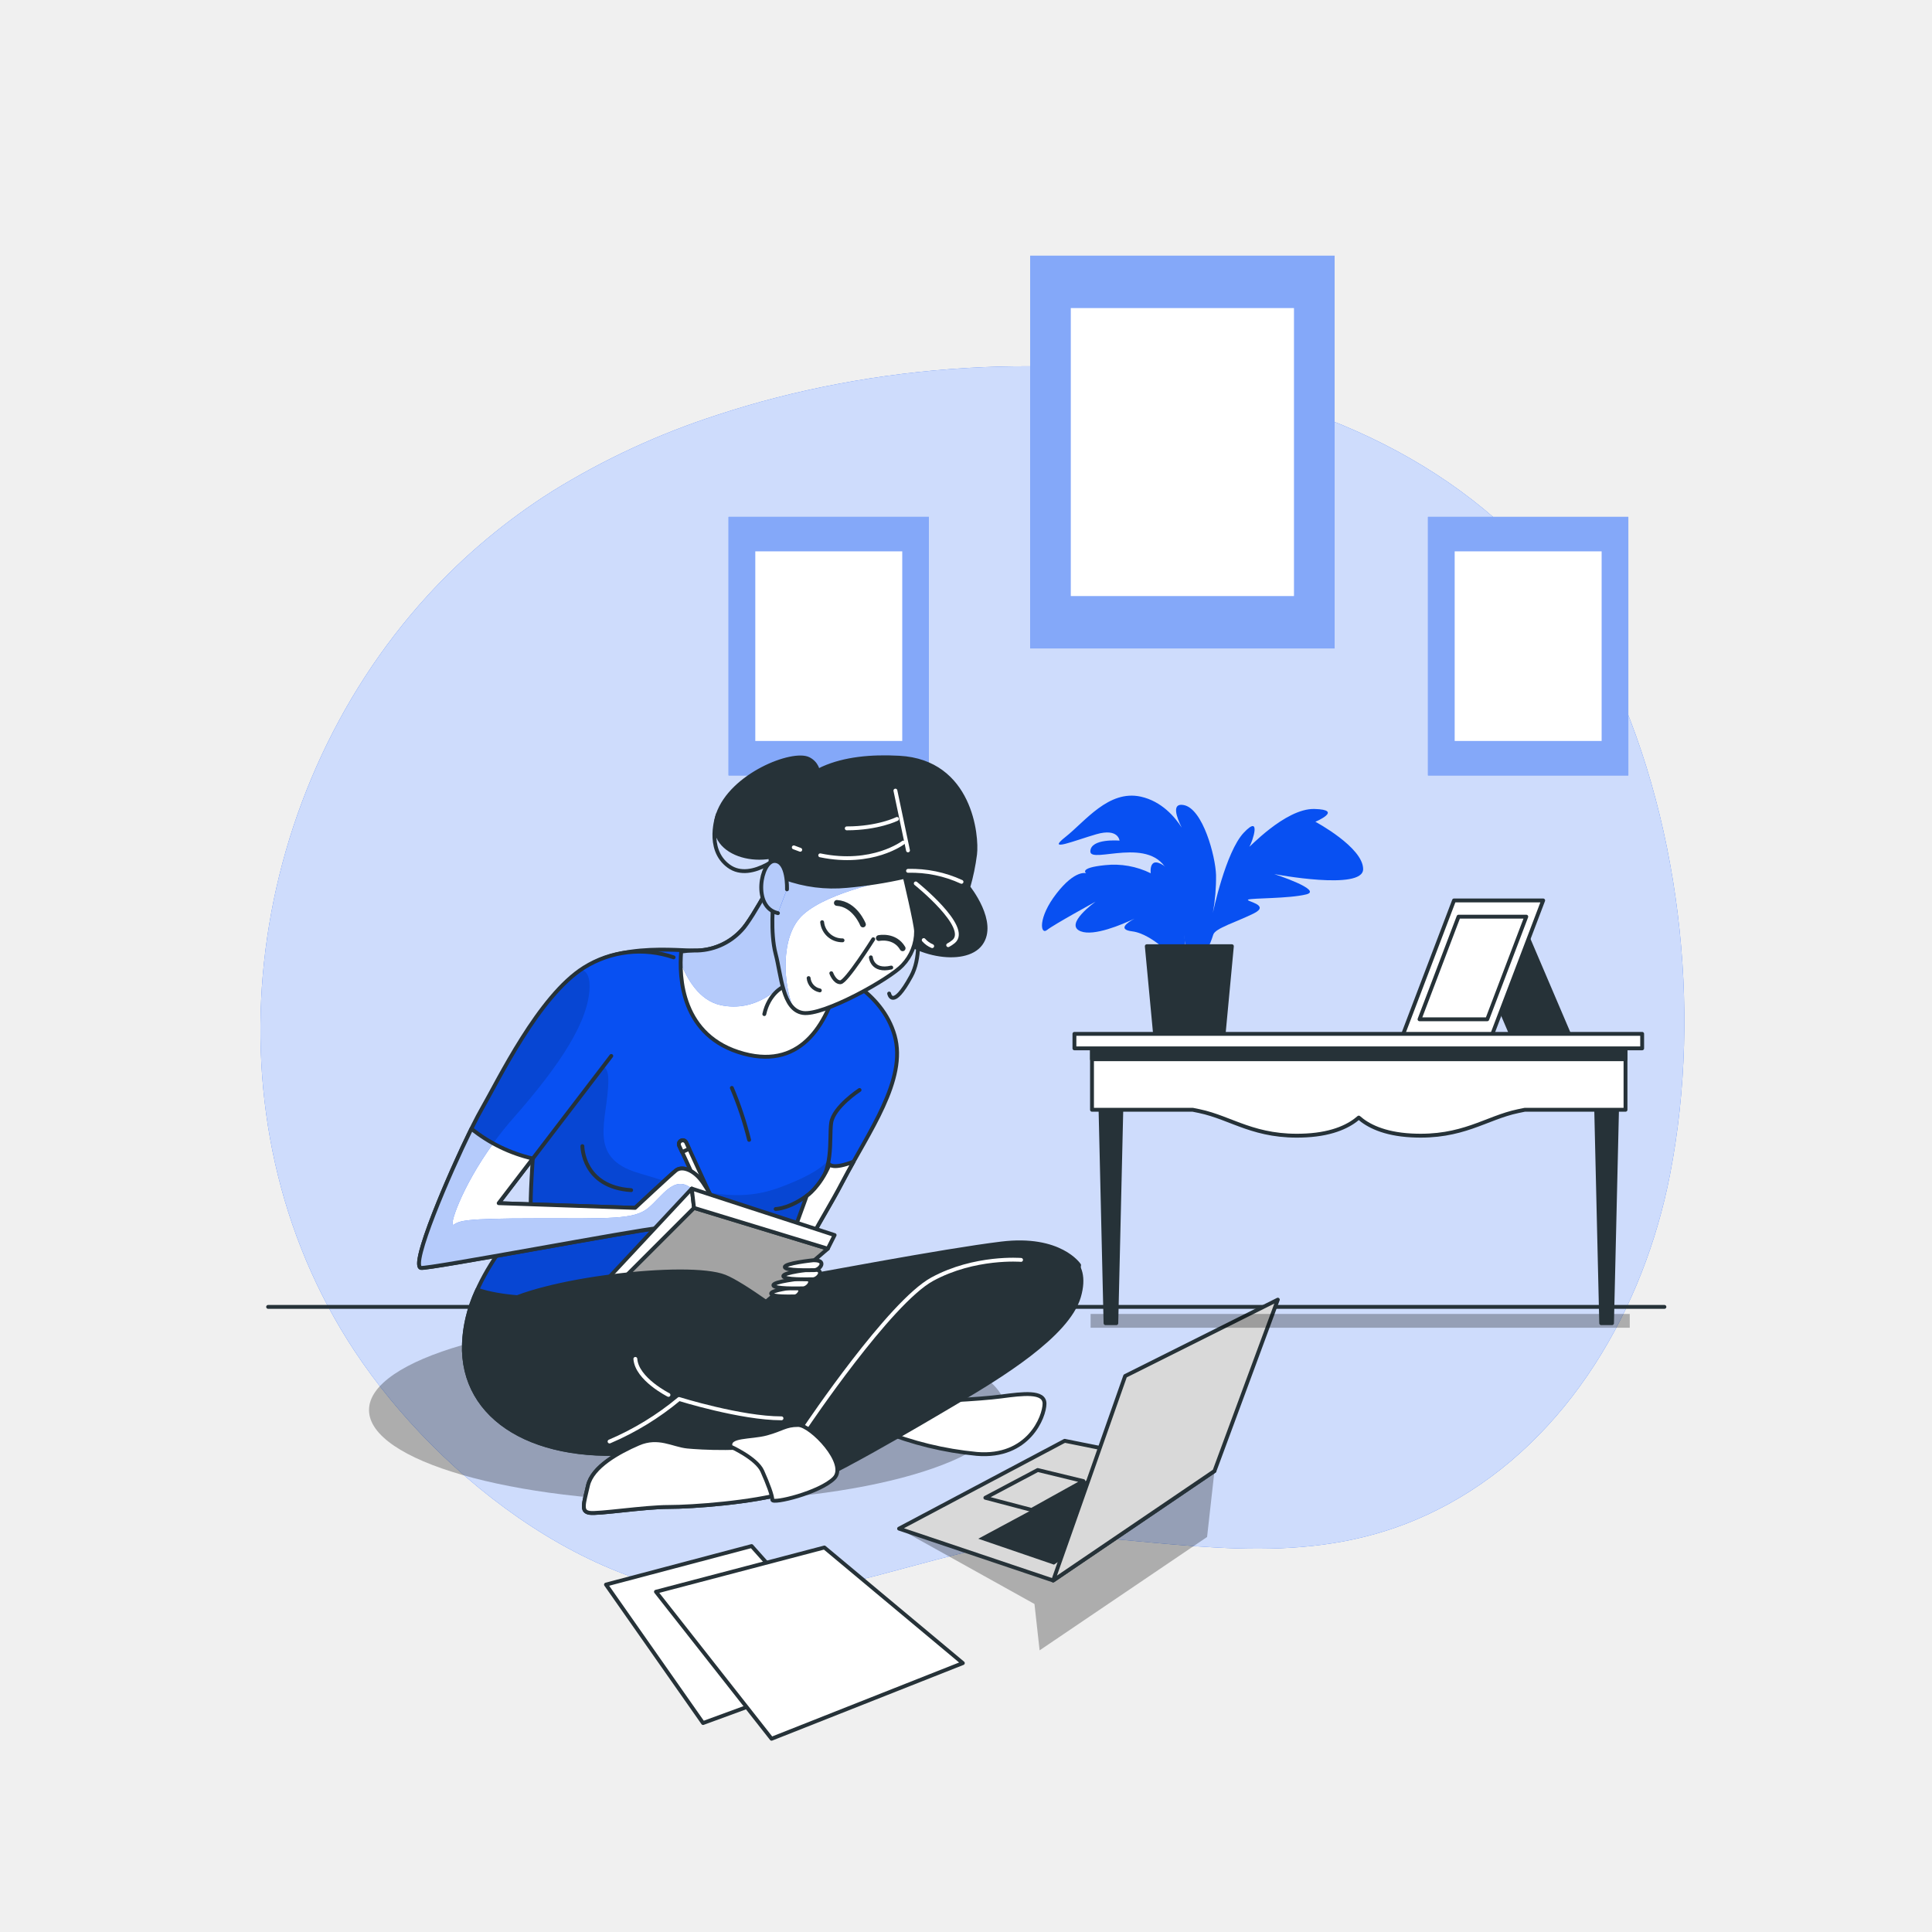
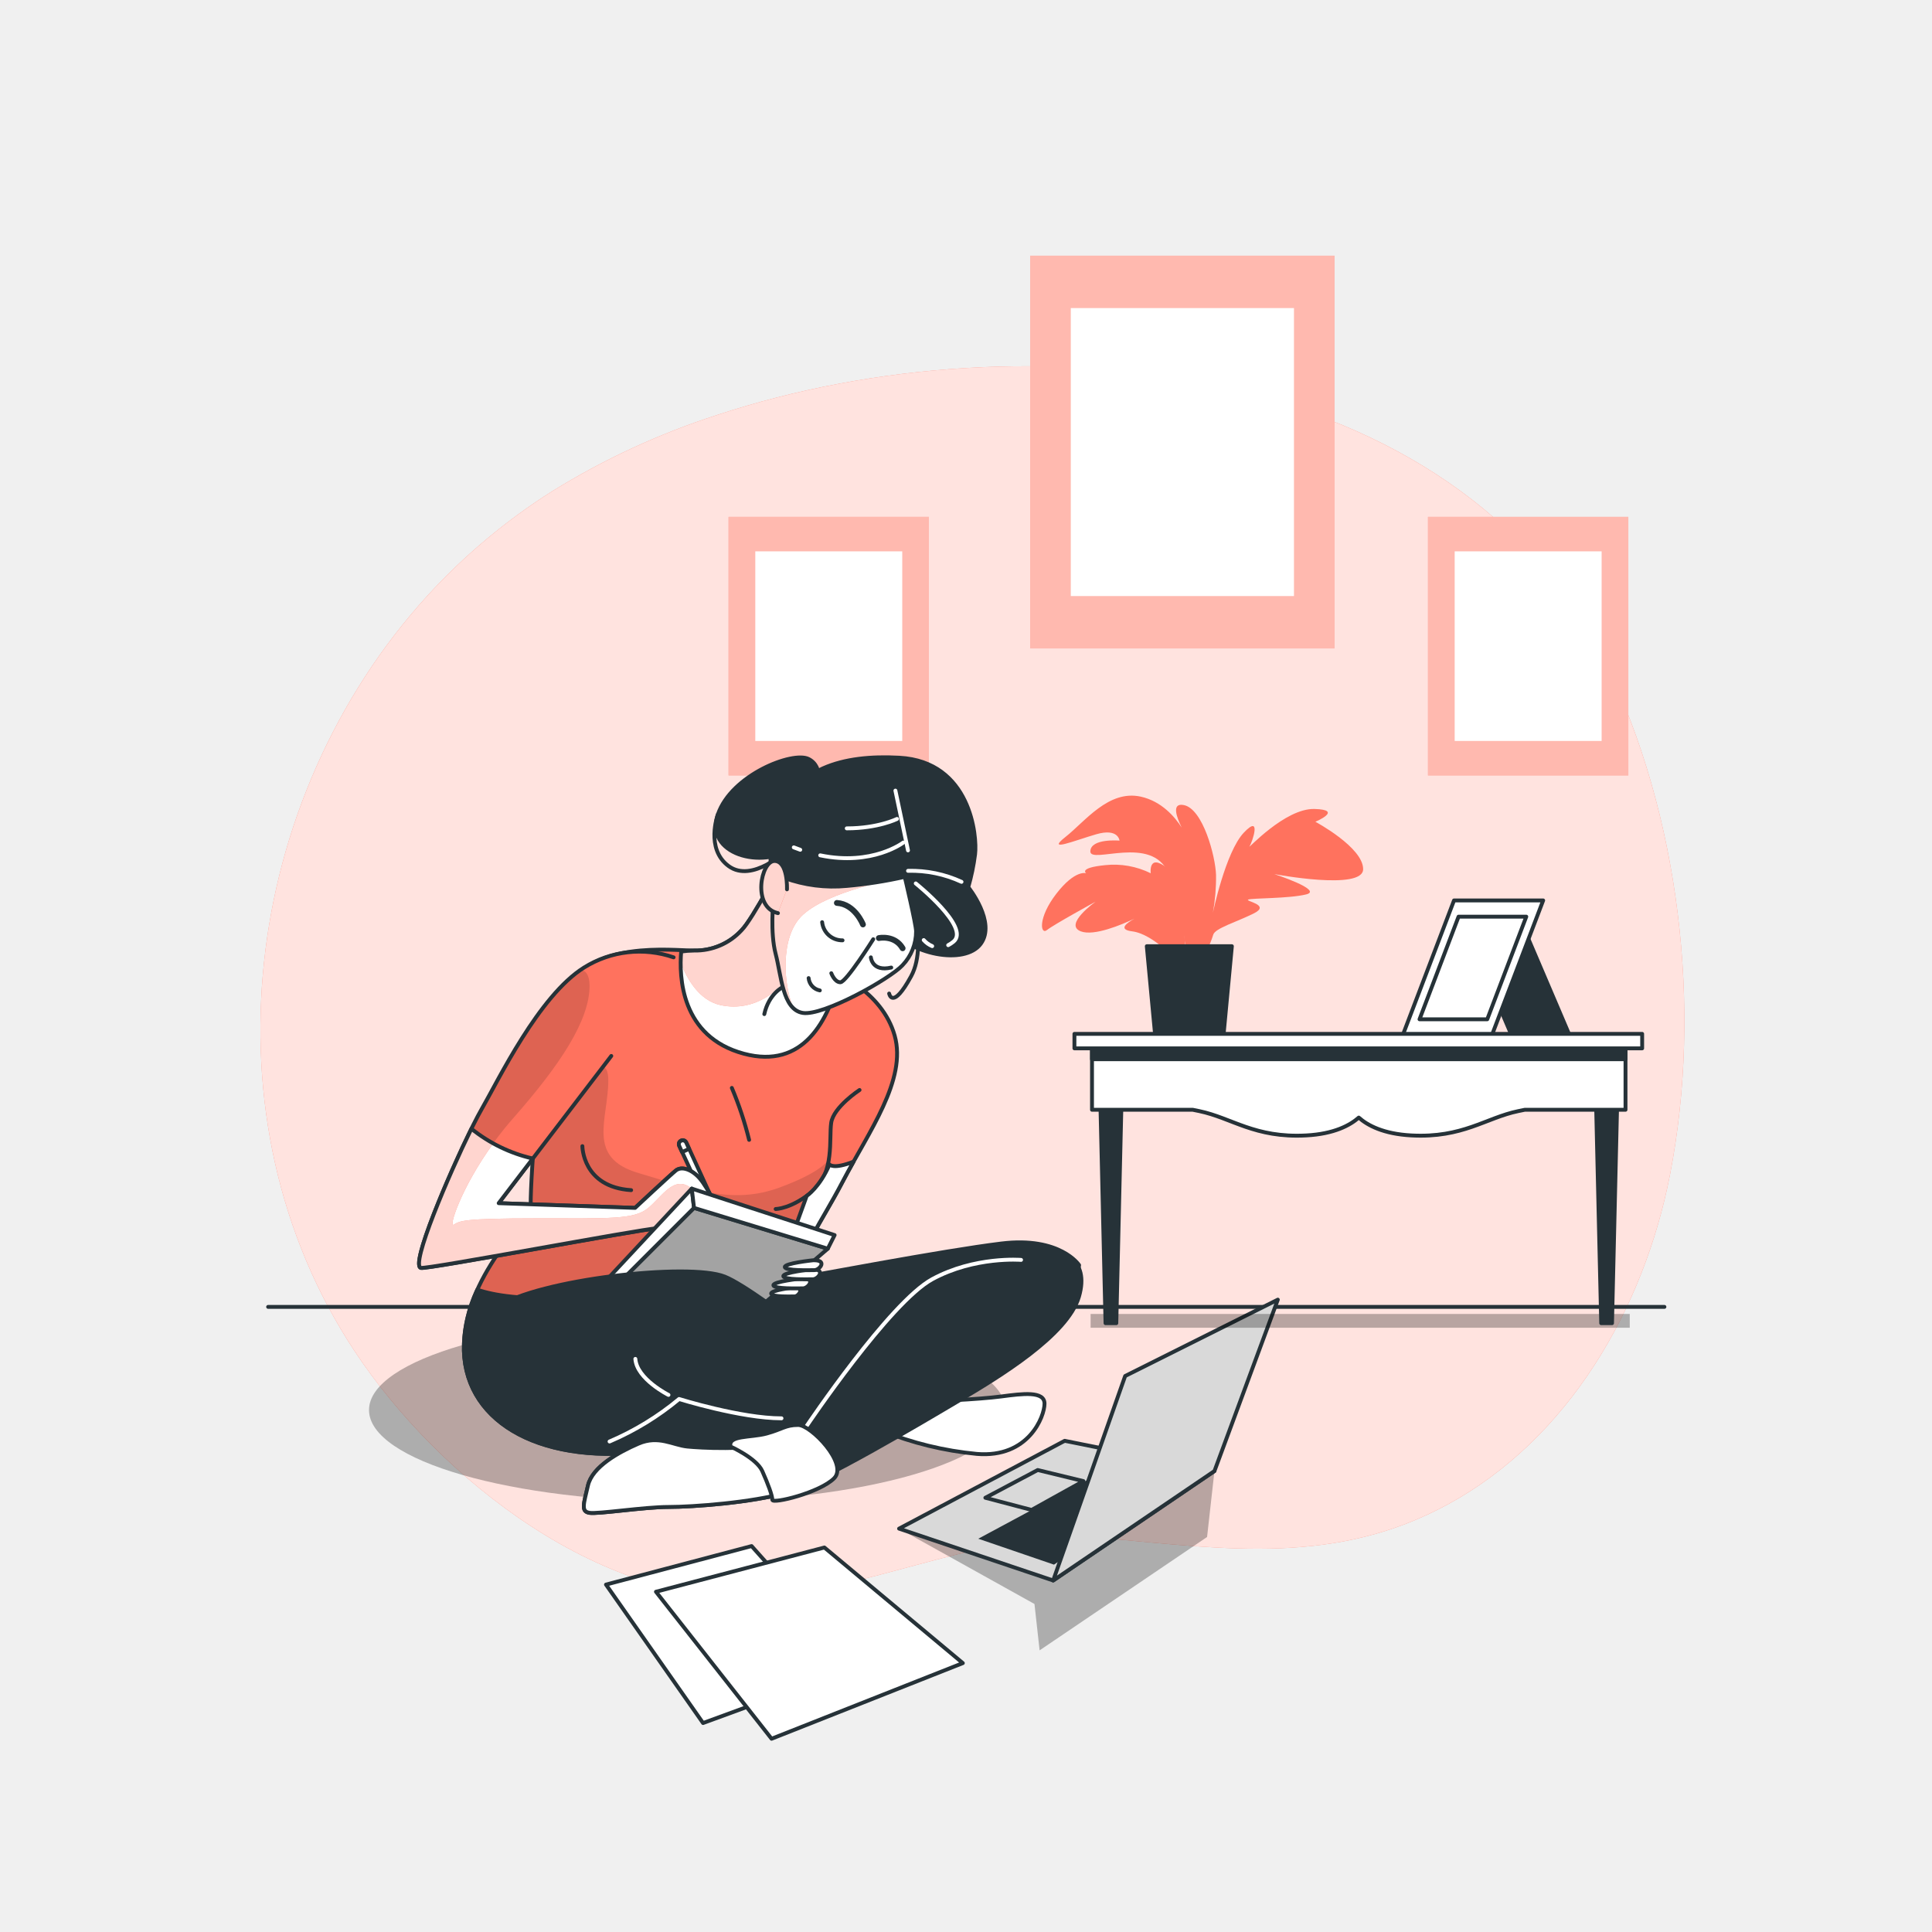
<svg xmlns="http://www.w3.org/2000/svg" viewBox="0 0 500 500">
  <defs>
-     <clipPath id="freepik--clip-path--inject-80">
+     <clipPath id="freepik--clip-path--inject-33">
      <polygon points="272.56 409.03 232.68 395.61 275.54 372.88 314.3 380.7 272.56 409.03" style="fill:#fff;stroke:#263238;stroke-linecap:round;stroke-linejoin:round" />
    </clipPath>
-     <clipPath id="freepik--clip-path-2--inject-80">
+     <clipPath id="freepik--clip-path-2--inject-33">
      <polygon points="291.19 356.11 272.56 409.03 314.3 380.7 330.7 336.35 291.19 356.11" style="fill:#fff;stroke:#263238;stroke-linecap:round;stroke-linejoin:round" />
    </clipPath>
-     <clipPath id="freepik--clip-path-3--inject-80">
-       <path d="M202.79,222.53s-7.92,15.25-10.85,18.19A16.21,16.21,0,0,1,179.61,246c-5.86,0-26.73-2.78-33.77,10.72s-8.77,53.53-8.47,55.88-17.9,17.9-17.31,37,20.83,29.92,49.29,25.82,35.79-25.24,35.79-37.56,6.16-19.07,12.91-32,16.72-26.4,13.49-37.85S216,251.28,211.89,249.81s7.63-15,4.69-21.71S207.78,218.71,202.79,222.53Z" style="fill:#0850F2;stroke:#263238;stroke-linecap:round;stroke-linejoin:round" />
+     <clipPath id="freepik--clip-path-3--inject-33">
+       <path d="M202.79,222.53s-7.92,15.25-10.85,18.19A16.21,16.21,0,0,1,179.61,246c-5.86,0-26.73-2.78-33.77,10.72s-8.77,53.53-8.47,55.88-17.9,17.9-17.31,37,20.83,29.92,49.29,25.82,35.79-25.24,35.79-37.56,6.16-19.07,12.91-32,16.72-26.4,13.49-37.85S216,251.28,211.89,249.81s7.63-15,4.69-21.71S207.78,218.71,202.79,222.53Z" style="fill:#FF725E;stroke:#263238;stroke-linecap:round;stroke-linejoin:round" />
    </clipPath>
-     <clipPath id="freepik--clip-path-4--inject-80">
-       <path d="M174.33,247.76a27.08,27.08,0,0,0-23.18,2.64c-11.73,7.33-22.16,29.12-26.56,36.75s-19,40.26-15.65,41c1.74.39,56.59-10,61.29-10.27s11.14-3.23,11.14-3.23,2.94,3.23,4.41,1.76-2.65-9.09-4.7-11.44-4.69-3.23-6.16-2.05-10.56,9.68-10.56,9.68l-35.3-1.22,29.14-38.1" style="fill:#0850F2;stroke:#263238;stroke-linecap:round;stroke-linejoin:round" />
+     <clipPath id="freepik--clip-path-4--inject-33">
+       <path d="M174.33,247.76a27.08,27.08,0,0,0-23.18,2.64c-11.73,7.33-22.16,29.12-26.56,36.75s-19,40.26-15.65,41c1.74.39,56.59-10,61.29-10.27s11.14-3.23,11.14-3.23,2.94,3.23,4.41,1.76-2.65-9.09-4.7-11.44-4.69-3.23-6.16-2.05-10.56,9.68-10.56,9.68l-35.3-1.22,29.14-38.1" style="fill:#FF725E;stroke:#263238;stroke-linecap:round;stroke-linejoin:round" />
    </clipPath>
-     <clipPath id="freepik--clip-path-5--inject-80">
+     <clipPath id="freepik--clip-path-5--inject-33">
      <path d="M181.37,314.65s2.94,3.23,4.41,1.76-2.65-9.09-4.7-11.44-4.69-3.23-6.16-2.05-10.56,9.68-10.56,9.68l-35.3-1.22,8.83-11.55A39.36,39.36,0,0,1,122,292.12c-5.81,11.78-15.91,35.4-13.06,36,1.74.39,56.59-10,61.29-10.27S181.37,314.65,181.37,314.65Z" style="fill:#fff;stroke:#263238;stroke-linecap:round;stroke-linejoin:round" />
    </clipPath>
-     <clipPath id="freepik--clip-path-6--inject-80">
+     <clipPath id="freepik--clip-path-6--inject-33">
      <polygon points="179.61 312.6 155.85 336.36 193.4 341.06 214.23 323.16 179.61 312.6" style="fill:#fff;stroke:#263238;stroke-linecap:round;stroke-linejoin:round" />
    </clipPath>
-     <clipPath id="freepik--clip-path-7--inject-80">
+     <clipPath id="freepik--clip-path-7--inject-33">
      <path d="M217.35,252.24a43,43,0,0,0-5.46-2.43c-4.11-1.46,7.63-15,4.69-21.71s-8.8-9.39-13.79-5.57c0,0-7.92,15.25-10.85,18.19A16.21,16.21,0,0,1,179.61,246a26.42,26.42,0,0,0-3.32.25c-.56,6.5-.11,22.07,16.23,26.45C207.91,276.82,214.49,264.12,217.35,252.24Z" style="fill:#fff;stroke:#263238;stroke-linecap:round;stroke-linejoin:round" />
    </clipPath>
-     <clipPath id="freepik--clip-path-8--inject-80">
+     <clipPath id="freepik--clip-path-8--inject-33">
      <path d="M200.15,233.09s-.88,8.21.59,13.79,1.76,14.38,7,15.26,22.59-8.81,25.82-12.33a12.61,12.61,0,0,0,3.52-8.8c0-1.76-2.93-14.08-2.93-14.08a112.58,112.58,0,0,1-15,2.35,36.72,36.72,0,0,1-16.13-2.06S199,229.86,200.15,233.09Z" style="fill:#fff;stroke:#263238;stroke-linecap:round;stroke-linejoin:round" />
    </clipPath>
-     <clipPath id="freepik--clip-path-9--inject-80">
+     <clipPath id="freepik--clip-path-9--inject-33">
      <path d="M203.67,230.16s.3-7.34-3.23-7.34-5.86,12,.89,13.5" style="fill:#fff;stroke:#263238;stroke-linecap:round;stroke-linejoin:round" />
    </clipPath>
  </defs>
-   <g id="freepik--background-simple--inject-80">
-     <path d="M185.66,107.38A194.35,194.35,0,0,0,143,127.08a158.27,158.27,0,0,0-32.35,27.06C62.79,206.59,52,289.4,91.71,349.57c21.9,33.19,65.11,67.2,107.08,63.55,29.68-2.58,57.19-17.69,87.48-15,31.2,2.8,59.5,7,88.53-8.85,31.09-16.95,50.64-50.55,57.4-85.31,8.38-43.14,2.47-93.17-16.83-132.68C377.44,93.69,266.25,80.79,185.66,107.38Z" style="fill:#0850F2" />
+   <g id="freepik--background-simple--inject-33">
+     <path d="M185.66,107.38A194.35,194.35,0,0,0,143,127.08a158.27,158.27,0,0,0-32.35,27.06C62.79,206.59,52,289.4,91.71,349.57c21.9,33.19,65.11,67.2,107.08,63.55,29.68-2.58,57.19-17.69,87.48-15,31.2,2.8,59.5,7,88.53-8.85,31.09-16.95,50.64-50.55,57.4-85.31,8.38-43.14,2.47-93.17-16.83-132.68C377.44,93.69,266.25,80.79,185.66,107.38Z" style="fill:#FF725E" />
    <path d="M185.66,107.38A194.35,194.35,0,0,0,143,127.08a158.27,158.27,0,0,0-32.35,27.06C62.79,206.59,52,289.4,91.71,349.57c21.9,33.19,65.11,67.2,107.08,63.55,29.68-2.58,57.19-17.69,87.48-15,31.2,2.8,59.5,7,88.53-8.85,31.09-16.95,50.64-50.55,57.4-85.31,8.38-43.14,2.47-93.17-16.83-132.68C377.44,93.69,266.25,80.79,185.66,107.38Z" style="fill:#fff;opacity:0.8" />
  </g>
-   <g id="freepik--Floor--inject-80">
+   <g id="freepik--Floor--inject-33">
    <line x1="69.39" y1="338.22" x2="430.75" y2="338.22" style="fill:none;stroke:#263238;stroke-linecap:round;stroke-linejoin:round" />
  </g>
-   <g id="freepik--Device--inject-80">
+   <g id="freepik--Device--inject-33">
    <polygon points="232.68 395.61 267.72 415.11 269.05 427.11 312.39 397.77 314.3 380.7 232.68 395.61" style="opacity:0.28" />
    <polygon points="272.56 409.03 232.68 395.61 275.54 372.88 314.3 380.7 272.56 409.03" style="fill:#fff" />
-     <g style="clip-path:url(#freepik--clip-path--inject-80)">
+     <g style="clip-path:url(#freepik--clip-path--inject-33)">
      <polygon points="272.56 409.03 232.68 395.61 275.54 372.88 314.3 380.7 272.56 409.03" style="opacity:0.15" />
    </g>
    <polygon points="272.56 409.03 232.68 395.61 275.54 372.88 314.3 380.7 272.56 409.03" style="fill:none;stroke:#263238;stroke-linecap:round;stroke-linejoin:round" />
    <polygon points="280.39 383.31 268.56 380.44 255.01 387.62 266.97 390.77 280.39 383.31" style="fill:none;stroke:#263238;stroke-linecap:round;stroke-linejoin:round" />
    <polygon points="287.84 379.59 253.18 398.22 272.77 404.93 305.05 383.03 287.84 379.59" style="fill:#263238" />
    <polygon points="291.19 356.11 272.56 409.03 314.3 380.7 330.7 336.35 291.19 356.11" style="fill:#fff" />
-     <g style="clip-path:url(#freepik--clip-path-2--inject-80)">
+     <g style="clip-path:url(#freepik--clip-path-2--inject-33)">
      <polygon points="291.19 356.11 272.56 409.03 314.3 380.7 330.7 336.35 291.19 356.11" style="opacity:0.15" />
    </g>
    <polygon points="291.19 356.11 272.56 409.03 314.3 380.7 330.7 336.35 291.19 356.11" style="fill:none;stroke:#263238;stroke-linecap:round;stroke-linejoin:round" />
    <polygon points="156.83 410.09 181.95 445.92 222.22 431.15 194.51 400.12 156.83 410.09" style="fill:#fff;stroke:#263238;stroke-linecap:round;stroke-linejoin:round" />
    <polygon points="213.35 400.49 249.18 430.41 199.68 449.99 169.76 411.94 213.35 400.49" style="fill:#fff;stroke:#263238;stroke-linecap:round;stroke-linejoin:round" />
  </g>
-   <g id="freepik--Pictures--inject-80">
-     <rect x="266.62" y="66.18" width="78.77" height="101.63" style="fill:#0850F2" />
+   <g id="freepik--Pictures--inject-33">
+     <rect x="266.62" y="66.18" width="78.77" height="101.63" style="fill:#FF725E" />
    <rect x="266.62" y="66.18" width="78.77" height="101.63" style="fill:#fff;opacity:0.5" />
    <rect x="277.12" y="79.73" width="57.76" height="74.53" style="fill:#fff" />
-     <rect x="369.56" y="133.77" width="51.85" height="66.91" style="fill:#0850F2" />
+     <rect x="369.56" y="133.77" width="51.85" height="66.91" style="fill:#FF725E" />
    <rect x="369.56" y="133.77" width="51.85" height="66.91" style="fill:#fff;opacity:0.5" />
    <rect x="376.47" y="142.69" width="38.03" height="49.07" style="fill:#fff" />
-     <rect x="188.55" y="133.77" width="51.85" height="66.91" style="fill:#0850F2" />
+     <rect x="188.55" y="133.77" width="51.85" height="66.91" style="fill:#FF725E" />
    <rect x="188.55" y="133.77" width="51.85" height="66.91" style="fill:#fff;opacity:0.5" />
    <rect x="195.47" y="142.69" width="38.03" height="49.07" style="fill:#fff" />
  </g>
-   <g id="freepik--Table--inject-80">
+   <g id="freepik--Table--inject-33">
    <rect x="282.25" y="340.05" width="139.53" height="3.57" style="opacity:0.28" />
    <polygon points="379.43 240.37 394.43 240.37 406.22 267.99 391.22 267.99 379.43 240.37" style="fill:#263238;stroke:#263238;stroke-linecap:round;stroke-linejoin:round" />
    <polygon points="399.37 233.03 376.3 233.03 363 267.99 386.07 267.99 399.37 233.03" style="fill:#fff;stroke:#263238;stroke-linecap:round;stroke-linejoin:round" />
    <polygon points="395 237.23 377.47 237.23 367.37 263.79 384.9 263.79 395 237.23" style="fill:#fff;stroke:#263238;stroke-linecap:round;stroke-linejoin:round" />
-     <path d="M340.42,212.67s7.41-3.11-.25-3.31-17.49,10.73-16.79,9.68,3.24-8.55-1.49-3.54-8,20.77-8,20.77a51.48,51.48,0,0,0,.82-9.82c-.15-4.86-3.4-17.15-8.35-18.1-3.24-.63-1.87,3.13-.54,5.82-1.74-2.72-5.17-6.8-10.59-8-8.34-1.82-14.38,6.4-19.5,10.44s2.28.94,8-.71,6,1.65,6,1.65-7.47-.66-7.55,2.78,16-4.41,20.15,5.59S307,247.87,307,247.87l5.29-1.84a24.64,24.64,0,0,0,1.69-4.11c.43-1.7,6.18-3.35,10.56-5.56s-2.46-3.14-1.49-3.55,10.51-.23,15-1.34-8.27-5.26-8.27-5.26,23,4.37,23-1.28S340.42,212.67,340.42,212.67Z" style="fill:#0850F2" />
-     <path d="M302,224.6c-4.89-3.84-4.19,1.4-4.19,1.4A21.48,21.48,0,0,0,286,223.9c-7,.7-4.89,2.1-4.89,2.1s-2.8-1.05-7.69,5.24-4.19,10.84-2.45,9.44,12.59-7.34,12.59-7.34-8.39,5.94-3.85,7.69c3.41,1.31,10.55-1.7,13.91-3.29-2,1.09-4.39,2.82-.62,3.29,5.59.7,11.88,8,11.88,8l1.75-3.15S306.93,228.45,302,224.6Z" style="fill:#0850F2" />
+     <path d="M340.42,212.67s7.41-3.11-.25-3.31-17.49,10.73-16.79,9.68,3.24-8.55-1.49-3.54-8,20.77-8,20.77a51.48,51.48,0,0,0,.82-9.82c-.15-4.86-3.4-17.15-8.35-18.1-3.24-.63-1.87,3.13-.54,5.82-1.74-2.72-5.17-6.8-10.59-8-8.34-1.82-14.38,6.4-19.5,10.44s2.28.94,8-.71,6,1.65,6,1.65-7.47-.66-7.55,2.78,16-4.41,20.15,5.59S307,247.87,307,247.87l5.29-1.84a24.64,24.64,0,0,0,1.69-4.11c.43-1.7,6.18-3.35,10.56-5.56s-2.46-3.14-1.49-3.55,10.51-.23,15-1.34-8.27-5.26-8.27-5.26,23,4.37,23-1.28S340.42,212.67,340.42,212.67Z" style="fill:#FF725E" />
+     <path d="M302,224.6c-4.89-3.84-4.19,1.4-4.19,1.4A21.48,21.48,0,0,0,286,223.9c-7,.7-4.89,2.1-4.89,2.1s-2.8-1.05-7.69,5.24-4.19,10.84-2.45,9.44,12.59-7.34,12.59-7.34-8.39,5.94-3.85,7.69c3.41,1.31,10.55-1.7,13.91-3.29-2,1.09-4.39,2.82-.62,3.29,5.59.7,11.88,8,11.88,8l1.75-3.15S306.93,228.45,302,224.6Z" style="fill:#FF725E" />
    <polygon points="316.61 268.3 298.99 268.3 296.79 244.88 318.81 244.88 316.61 268.3" style="fill:#263238;stroke:#263238;stroke-linecap:round;stroke-linejoin:round" />
    <polygon points="288.9 342.44 286.11 342.44 284.71 282.67 290.3 282.67 288.9 342.44" style="fill:#263238;stroke:#263238;stroke-linecap:round;stroke-linejoin:round" />
    <polygon points="417.19 342.44 414.39 342.44 412.99 282.67 418.59 282.67 417.19 342.44" style="fill:#263238;stroke:#263238;stroke-linecap:round;stroke-linejoin:round" />
    <path d="M420.68,270.08H282.61v17.13H308.7l1.7.35c8.39,1.75,14.33,7,27.62,6.29,7.27-.38,11.38-2.64,13.63-4.62,2.25,2,6.36,4.24,13.63,4.62,13.28.7,19.23-4.54,27.62-6.29l1.7-.35h26.08Z" style="fill:#fff;stroke:#263238;stroke-linecap:round;stroke-linejoin:round" />
    <rect x="282.61" y="270.08" width="138.07" height="4.04" style="fill:#263238;stroke:#263238;stroke-linecap:round;stroke-linejoin:round" />
    <rect x="278.06" y="267.56" width="146.93" height="3.75" style="fill:#fff;stroke:#263238;stroke-linecap:round;stroke-linejoin:round" />
  </g>
-   <g id="freepik--Character--inject-80">
+   <g id="freepik--Character--inject-33">
    <ellipse cx="177.87" cy="364.91" rx="82.37" ry="23.75" style="opacity:0.28" />
    <path d="M279.27,327.41s-4.85-7.46-20.13-5.59S211.06,330,198,332.25,164.84,349,160.37,358.34s-1.12,14.91,27.21,16.4S255,353.12,267.34,346,278.52,331.13,279.27,327.41Z" style="fill:#263238;stroke:#263238;stroke-linecap:round;stroke-linejoin:round" />
-     <path d="M202.79,222.53s-7.92,15.25-10.85,18.19A16.21,16.21,0,0,1,179.61,246c-5.86,0-26.73-2.78-33.77,10.72s-8.77,53.53-8.47,55.88-17.9,17.9-17.31,37,20.83,29.92,49.29,25.82,35.79-25.24,35.79-37.56,6.16-19.07,12.91-32,16.72-26.4,13.49-37.85S216,251.28,211.89,249.81s7.63-15,4.69-21.71S207.78,218.71,202.79,222.53Z" style="fill:#0850F2" />
-     <g style="clip-path:url(#freepik--clip-path-3--inject-80)">
+     <path d="M202.79,222.53s-7.92,15.25-10.85,18.19A16.21,16.21,0,0,1,179.61,246c-5.86,0-26.73-2.78-33.77,10.72s-8.77,53.53-8.47,55.88-17.9,17.9-17.31,37,20.83,29.92,49.29,25.82,35.79-25.24,35.79-37.56,6.16-19.07,12.91-32,16.72-26.4,13.49-37.85S216,251.28,211.89,249.81s7.63-15,4.69-21.71S207.78,218.71,202.79,222.53Z" style="fill:#FF725E" />
+     <g style="clip-path:url(#freepik--clip-path-3--inject-33)">
      <path d="M201.84,307.3c-12.49,4.63-22.81.31-36.54-3.7s-7.87-13.88-7.87-24.05-12,3.7-12,3.7l-6.71,7.06a212.9,212.9,0,0,0-1.33,22.29c.26,2.1-14.25,14.75-16.9,31a168.75,168.75,0,0,0,20.31,1.13c28.22,0,61.93-14.49,65.22-21.28,3.09-6.39,8.14-22,8.73-23.87C214.43,300.36,212.6,303.31,201.84,307.3Z" style="opacity:0.13" />
    </g>
    <path d="M202.79,222.53s-7.92,15.25-10.85,18.19A16.21,16.21,0,0,1,179.61,246c-5.86,0-26.73-2.78-33.77,10.72s-8.77,53.53-8.47,55.88-17.9,17.9-17.31,37,20.83,29.92,49.29,25.82,35.79-25.24,35.79-37.56,6.16-19.07,12.91-32,16.72-26.4,13.49-37.85S216,251.28,211.89,249.81s7.63-15,4.69-21.71S207.78,218.71,202.79,222.53Z" style="fill:none;stroke:#263238;stroke-linecap:round;stroke-linejoin:round" />
    <path d="M222.45,282.09s-6.75,4.4-7.34,8.5.88,12.91-4.69,17.61-9.68,4.69-9.68,4.69" style="fill:none;stroke:#263238;stroke-linecap:round;stroke-linejoin:round" />
    <path d="M150.72,296.62s0,10.58,12.62,11.39" style="fill:none;stroke:#263238;stroke-linecap:round;stroke-linejoin:round" />
    <path d="M189.4,281.55A89,89,0,0,1,193.87,295" style="fill:none;stroke:#263238;stroke-linecap:round;stroke-linejoin:round" />
    <path d="M205.57,332.52c1.49-9.22,6.77-15.74,12.48-26.67.9-1.73,1.87-3.47,2.85-5.22-5.34,2.09-6.22.73-6.22.73-2.53,5.9-5.91,8.15-5.91,8.15l-9.19,25.29Z" style="fill:#fff;stroke:#263238;stroke-linecap:round;stroke-linejoin:round" />
    <path d="M123.53,333.77a35.68,35.68,0,0,0-3.47,15.8c.58,19.07,20.83,29.92,49.29,25.82s35.79-25.24,35.79-37.56a32,32,0,0,1,1.93-11.1C153.53,338.7,132,336.71,123.53,333.77Z" style="fill:#263238;stroke:#263238;stroke-linecap:round;stroke-linejoin:round" />
    <path d="M184.93,311.66l-7.33-16a1,1,0,0,0-1.82.84l7.34,15.94Z" style="fill:#fff;stroke:#263238;stroke-linecap:round;stroke-linejoin:round" />
    <polygon points="183.12 312.49 184.89 313.95 184.93 311.66 183.12 312.49" style="fill:none;stroke:#263238;stroke-linecap:round;stroke-linejoin:round" />
    <path d="M176.27,295.22a1,1,0,0,0-.49,1.33l.74,1.61,1.82-.83-.74-1.62A1,1,0,0,0,176.27,295.22Z" style="fill:#fff;stroke:#263238;stroke-linecap:round;stroke-linejoin:round" />
-     <path d="M174.33,247.76a27.08,27.08,0,0,0-23.18,2.64c-11.73,7.33-22.16,29.12-26.56,36.75s-19,40.26-15.65,41c1.74.39,56.59-10,61.29-10.27s11.14-3.23,11.14-3.23,2.94,3.23,4.41,1.76-2.65-9.09-4.7-11.44-4.69-3.23-6.16-2.05-10.56,9.68-10.56,9.68l-35.3-1.22,29.14-38.1" style="fill:#0850F2" />
-     <g style="clip-path:url(#freepik--clip-path-4--inject-80)">
+     <path d="M174.33,247.76a27.08,27.08,0,0,0-23.18,2.64c-11.73,7.33-22.16,29.12-26.56,36.75s-19,40.26-15.65,41c1.74.39,56.59-10,61.29-10.27s11.14-3.23,11.14-3.23,2.94,3.23,4.41,1.76-2.65-9.09-4.7-11.44-4.69-3.23-6.16-2.05-10.56,9.68-10.56,9.68l-35.3-1.22,29.14-38.1" style="fill:#FF725E" />
+     <g style="clip-path:url(#freepik--clip-path-4--inject-33)">
      <path d="M179,307.61c-4.48-3.75-7.68,2.11-11.3,5.07s-9.86,2.63-28.92,2.63-19.73.66-21.37,1.64,3.29-13.8,15.45-27.61,19.72-25.3,19.72-34.18c0-2.86-1-4-2.33-4.18-11.38,7.84-21.4,28.74-25.69,36.17-4.4,7.63-19,40.26-15.65,41,1.74.39,56.59-10,61.29-10.27s11.14-3.23,11.14-3.23a11.42,11.42,0,0,0,1.36,1.22C183.17,313,181.87,310,179,307.61Z" style="opacity:0.13" />
    </g>
    <path d="M174.33,247.76a27.08,27.08,0,0,0-23.18,2.64c-11.73,7.33-22.16,29.12-26.56,36.75s-19,40.26-15.65,41c1.74.39,56.59-10,61.29-10.27s11.14-3.23,11.14-3.23,2.94,3.23,4.41,1.76-2.65-9.09-4.7-11.44-4.69-3.23-6.16-2.05-10.56,9.68-10.56,9.68l-35.3-1.22,29.14-38.1" style="fill:none;stroke:#263238;stroke-linecap:round;stroke-linejoin:round" />
    <path d="M181.37,314.65s2.94,3.23,4.41,1.76-2.65-9.09-4.7-11.44-4.69-3.23-6.16-2.05-10.56,9.68-10.56,9.68l-35.3-1.22,8.83-11.55A39.36,39.36,0,0,1,122,292.12c-5.81,11.78-15.91,35.4-13.06,36,1.74.39,56.59-10,61.29-10.27S181.37,314.65,181.37,314.65Z" style="fill:#fff" />
-     <g style="clip-path:url(#freepik--clip-path-5--inject-80)">
-       <path d="M179,307.61c-4.48-3.75-7.68,2.11-11.3,5.07s-9.86,2.63-28.92,2.63-19.73.66-21.37,1.64c-1.38.83,1.89-9.51,10.22-21a36.71,36.71,0,0,1-5.66-3.79c-5.81,11.78-15.91,35.4-13.06,36,1.74.39,56.59-10,61.29-10.27s11.14-3.23,11.14-3.23a11.42,11.42,0,0,0,1.36,1.22C183.17,313,181.87,310,179,307.61Z" style="fill:#0850F2" />
+     <g style="clip-path:url(#freepik--clip-path-5--inject-33)">
+       <path d="M179,307.61c-4.48-3.75-7.68,2.11-11.3,5.07s-9.86,2.63-28.92,2.63-19.73.66-21.37,1.64c-1.38.83,1.89-9.51,10.22-21a36.71,36.71,0,0,1-5.66-3.79c-5.81,11.78-15.91,35.4-13.06,36,1.74.39,56.59-10,61.29-10.27s11.14-3.23,11.14-3.23a11.42,11.42,0,0,0,1.36,1.22C183.17,313,181.87,310,179,307.61Z" style="fill:#FF725E" />
      <path d="M179,307.61c-4.48-3.75-7.68,2.11-11.3,5.07s-9.86,2.63-28.92,2.63-19.73.66-21.37,1.64c-1.38.83,1.89-9.51,10.22-21a36.71,36.71,0,0,1-5.66-3.79c-5.81,11.78-15.91,35.4-13.06,36,1.74.39,56.59-10,61.29-10.27s11.14-3.23,11.14-3.23a11.42,11.42,0,0,0,1.36,1.22C183.17,313,181.87,310,179,307.61Z" style="fill:#fff;opacity:0.7" />
    </g>
    <path d="M181.37,314.65s2.94,3.23,4.41,1.76-2.65-9.09-4.7-11.44-4.69-3.23-6.16-2.05-10.56,9.68-10.56,9.68l-35.3-1.22,8.83-11.55A39.36,39.36,0,0,1,122,292.12c-5.81,11.78-15.91,35.4-13.06,36,1.74.39,56.59-10,61.29-10.27S181.37,314.65,181.37,314.65Z" style="fill:none;stroke:#263238;stroke-linecap:round;stroke-linejoin:round" />
    <polygon points="179.61 312.6 155.85 336.36 193.4 341.06 214.23 323.16 179.61 312.6" style="fill:#fff" />
-     <g style="clip-path:url(#freepik--clip-path-6--inject-80)">
+     <g style="clip-path:url(#freepik--clip-path-6--inject-33)">
      <polygon points="179.61 312.6 155.85 336.36 193.4 341.06 214.23 323.16 179.61 312.6" style="opacity:0.36" />
    </g>
    <polygon points="179.61 312.6 155.85 336.36 193.4 341.06 214.23 323.16 179.61 312.6" style="fill:none;stroke:#263238;stroke-linecap:round;stroke-linejoin:round" />
    <polygon points="179.03 307.61 179.61 312.6 155.85 336.36 154.68 333.72 179.03 307.61" style="fill:#fff;stroke:#263238;stroke-linecap:round;stroke-linejoin:round" />
    <polygon points="179.61 312.6 214.23 323.16 216 319.64 179.03 307.61 179.61 312.6" style="fill:#fff;stroke:#263238;stroke-linecap:round;stroke-linejoin:round" />
    <path d="M205.34,333.2s-5.92.71-5.76,1.6,5,.71,6.07.71S208.45,333,205.34,333.2Z" style="fill:#fff;stroke:#263238;stroke-linecap:round;stroke-linejoin:round" />
    <path d="M207.43,330.87s-7.46.79-7.27,1.77,6.29.78,7.66.78S211.35,330.67,207.43,330.87Z" style="fill:#fff;stroke:#263238;stroke-linecap:round;stroke-linejoin:round" />
    <path d="M210,328.51s-7.46.79-7.27,1.77,6.29.79,7.66.79S213.91,328.32,210,328.51Z" style="fill:#fff;stroke:#263238;stroke-linecap:round;stroke-linejoin:round" />
    <path d="M210.37,326.16s-7.46.78-7.26,1.77,6.28.78,7.65.78S214.3,326,210.37,326.16Z" style="fill:#fff;stroke:#263238;stroke-linecap:round;stroke-linejoin:round" />
    <path d="M121.66,353.5s-3.35-8.2,7.09-15.28,49.51-11.56,58.83-7.83,44.73,32.8,44.73,32.8l-4.48,4.47s-27.21.74-38.76-2.24S173,361,173,361s-9.69,13.79-23.11,14.16" style="fill:#263238;stroke:#263238;stroke-linecap:round;stroke-linejoin:round" />
    <path d="M228.21,370.27a87.59,87.59,0,0,0,24.59,6c13.42,1.12,17.52-9.69,17.52-13s-5.59-2.61-11.18-1.87-19.38,1.49-22.74,1.12S224.11,363.56,228.21,370.27Z" style="fill:#fff;stroke:#263238;stroke-linecap:round;stroke-linejoin:round" />
    <path d="M260.63,326.29s-16-.38-24.6,8.2-27.58,32.42-32.05,36.9-22.36,3.35-26.09,3-7.46-3-12.67-.75-11.93,6-13.05,10.81-1.86,6.71.37,7.08S166.71,390,173,390s21.62-1.12,30.57-3.72,34.66-17.9,44.72-23.86,28-16.77,30.94-26.83-4.85-12.3-9.32-11.56" style="fill:#263238;stroke:#263238;stroke-linecap:round;stroke-linejoin:round" />
    <path d="M208.75,369.06s21.5-32,32.5-38,23-5,23-5" style="fill:none;stroke:#fff;stroke-linecap:round;stroke-linejoin:round" />
    <path d="M200.47,373.27c-6.88,2.21-19.52,1.4-22.58,1.1-3.73-.37-7.46-3-12.67-.75s-11.93,6-13.05,10.81-1.86,6.71.37,7.08S166.71,390,173,390s21.62-1.12,30.57-3.72a55.08,55.08,0,0,0,7.38-3C208.39,378.61,203.72,375.21,200.47,373.27Z" style="fill:#fff;stroke:#263238;stroke-linecap:round;stroke-linejoin:round" />
    <path d="M189.07,374.37s6.71,3,8.2,6.33,2.61,6.34,2.61,7.46,12.3-1.86,16-5.59-6-13.79-9.32-13.79-4.1,1.12-8.2,2.23S188.32,371.39,189.07,374.37Z" style="fill:#fff;stroke:#263238;stroke-linecap:round;stroke-linejoin:round" />
    <path d="M173,361s-8.2-4.1-8.57-9.32" style="fill:none;stroke:#fff;stroke-linecap:round;stroke-linejoin:round" />
    <path d="M157.75,373.06a72.61,72.61,0,0,0,18-11s16,5,26.5,5" style="fill:none;stroke:#fff;stroke-linecap:round;stroke-linejoin:round" />
    <path d="M217.35,252.24a43,43,0,0,0-5.46-2.43c-4.11-1.46,7.63-15,4.69-21.71s-8.8-9.39-13.79-5.57c0,0-7.92,15.25-10.85,18.19A16.21,16.21,0,0,1,179.61,246a26.42,26.42,0,0,0-3.32.25c-.56,6.5-.11,22.07,16.23,26.45C207.91,276.82,214.49,264.12,217.35,252.24Z" style="fill:#fff" />
-     <g style="clip-path:url(#freepik--clip-path-7--inject-80)">
-       <path d="M202.79,222.53s-7.92,15.25-10.85,18.19A16.21,16.21,0,0,1,179.61,246a26.42,26.42,0,0,0-3.32.25c-.07.82-.12,1.79-.13,2.87,1.64,4.25,4.8,9.79,10.31,11,9.2,2,15.77-4.6,17.09-6.9,1.18-2.08,6.4-23.21,5-32.36A7.72,7.72,0,0,0,202.79,222.53Z" style="fill:#0850F2" />
+     <g style="clip-path:url(#freepik--clip-path-7--inject-33)">
+       <path d="M202.79,222.53s-7.92,15.25-10.85,18.19A16.21,16.21,0,0,1,179.61,246a26.42,26.42,0,0,0-3.32.25c-.07.82-.12,1.79-.13,2.87,1.64,4.25,4.8,9.79,10.31,11,9.2,2,15.77-4.6,17.09-6.9,1.18-2.08,6.4-23.21,5-32.36A7.72,7.72,0,0,0,202.79,222.53Z" style="fill:#FF725E" />
      <path d="M202.79,222.53s-7.92,15.25-10.85,18.19A16.21,16.21,0,0,1,179.61,246a26.42,26.42,0,0,0-3.32.25c-.07.82-.12,1.79-.13,2.87,1.64,4.25,4.8,9.79,10.31,11,9.2,2,15.77-4.6,17.09-6.9,1.18-2.08,6.4-23.21,5-32.36A7.72,7.72,0,0,0,202.79,222.53Z" style="fill:#fff;opacity:0.7" />
    </g>
    <path d="M217.35,252.24a43,43,0,0,0-5.46-2.43c-4.11-1.46,7.63-15,4.69-21.71s-8.8-9.39-13.79-5.57c0,0-7.92,15.25-10.85,18.19A16.21,16.21,0,0,1,179.61,246a26.42,26.42,0,0,0-3.32.25c-.56,6.5-.11,22.07,16.23,26.45C207.91,276.82,214.49,264.12,217.35,252.24Z" style="fill:none;stroke:#263238;stroke-linecap:round;stroke-linejoin:round" />
    <path d="M202.6,255.45s-3.62,1.7-4.8,7" style="fill:none;stroke:#263238;stroke-linecap:round;stroke-linejoin:round" />
    <path d="M211.59,204.34s1.76-5.87-2.34-7.92-19.95,4.1-23.47,14.37,11.44,14.38,19.65,8.51,6.75-13.79,6.75-13.79Z" style="fill:#263238;stroke:#263238;stroke-linecap:round;stroke-linejoin:round" />
    <path d="M185.78,210.79s-3.31,8.88,2.8,13.36,15.06-4.07,15.06-4.07" style="fill:none;stroke:#263238;stroke-linecap:round;stroke-linejoin:round" />
    <path d="M203.09,232.5S196.34,225.17,201,212s17-16.71,31.72-15.91c18.5,1,20.21,20.31,19.63,25a56.21,56.21,0,0,1-1.76,8.51s7.33,9.09,3.22,14.67-18.48,2.93-24.06-4.7-22.29-5.28-23.17-4.69S203.09,232.5,203.09,232.5Z" style="fill:#263238;stroke:#263238;stroke-linecap:round;stroke-linejoin:round" />
    <path d="M241.25,244.86a6,6,0,0,1-2.19-1.57" style="fill:none;stroke:#fff;stroke-linecap:round;stroke-linejoin:round" />
    <path d="M237,228.63s14.24,11.4,9.77,15.06a8.26,8.26,0,0,1-1.38.92" style="fill:none;stroke:#fff;stroke-linecap:round;stroke-linejoin:round" />
    <path d="M235,225.37a31.09,31.09,0,0,1,13.84,2.85" style="fill:none;stroke:#fff;stroke-linecap:round;stroke-linejoin:round" />
    <line x1="234.99" y1="220.08" x2="231.73" y2="204.61" style="fill:none;stroke:#fff;stroke-linecap:round;stroke-linejoin:round" />
    <path d="M207.1,219.92c-.55-.19-1.1-.4-1.67-.62" style="fill:none;stroke:#fff;stroke-linecap:round;stroke-linejoin:round" />
    <path d="M233.77,218.05s-8,6.12-21.5,3.31" style="fill:none;stroke:#fff;stroke-linecap:round;stroke-linejoin:round" />
    <path d="M232.14,211.94s-4.88,2.44-13,2.44" style="fill:none;stroke:#fff;stroke-linecap:round;stroke-linejoin:round" />
    <path d="M200.15,233.09s-.88,8.21.59,13.79,1.76,14.38,7,15.26,22.59-8.81,25.82-12.33a12.61,12.61,0,0,0,3.52-8.8c0-1.76-2.93-14.08-2.93-14.08a112.58,112.58,0,0,1-15,2.35,36.72,36.72,0,0,1-16.13-2.06S199,229.86,200.15,233.09Z" style="fill:#fff" />
-     <g style="clip-path:url(#freepik--clip-path-8--inject-80)">
-       <path d="M203.09,227.22s-4.11,2.64-2.94,5.87c0,0-.88,8.21.59,13.79,1.2,4.55,1.61,11.25,4.6,14-2.47-5.41-3.74-18.53,2.49-24.17,6.9-6.24,24-9.2,24-9.2l0-.1c-2.53.51-6.93,1.28-12.58,1.83A36.72,36.72,0,0,1,203.09,227.22Z" style="fill:#0850F2" />
+     <g style="clip-path:url(#freepik--clip-path-8--inject-33)">
+       <path d="M203.09,227.22s-4.11,2.64-2.94,5.87c0,0-.88,8.21.59,13.79,1.2,4.55,1.61,11.25,4.6,14-2.47-5.41-3.74-18.53,2.49-24.17,6.9-6.24,24-9.2,24-9.2l0-.1c-2.53.51-6.93,1.28-12.58,1.83A36.72,36.72,0,0,1,203.09,227.22Z" style="fill:#FF725E" />
      <path d="M203.09,227.22s-4.11,2.64-2.94,5.87c0,0-.88,8.21.59,13.79,1.2,4.55,1.61,11.25,4.6,14-2.47-5.41-3.74-18.53,2.49-24.17,6.9-6.24,24-9.2,24-9.2l0-.1c-2.53.51-6.93,1.28-12.58,1.83A36.72,36.72,0,0,1,203.09,227.22Z" style="fill:#fff;opacity:0.7" />
    </g>
    <path d="M200.15,233.09s-.88,8.21.59,13.79,1.76,14.38,7,15.26,22.59-8.81,25.82-12.33a12.61,12.61,0,0,0,3.52-8.8c0-1.76-2.93-14.08-2.93-14.08a112.58,112.58,0,0,1-15,2.35,36.72,36.72,0,0,1-16.13-2.06S199,229.86,200.15,233.09Z" style="fill:none;stroke:#263238;stroke-linecap:round;stroke-linejoin:round" />
    <path d="M203.67,230.16s.3-7.34-3.23-7.34-5.86,12,.89,13.5" style="fill:#fff" />
-     <g style="clip-path:url(#freepik--clip-path-9--inject-80)">
-       <path d="M203.67,230.16s.3-7.34-3.23-7.34-5.86,12,.89,13.5" style="fill:#0850F2" />
+     <g style="clip-path:url(#freepik--clip-path-9--inject-33)">
+       <path d="M203.67,230.16s.3-7.34-3.23-7.34-5.86,12,.89,13.5" style="fill:#FF725E" />
      <path d="M203.67,230.16s.3-7.34-3.23-7.34-5.86,12,.89,13.5" style="fill:#fff;opacity:0.7" />
    </g>
    <path d="M203.67,230.16s.3-7.34-3.23-7.34-5.86,12,.89,13.5" style="fill:none;stroke:#263238;stroke-linecap:round;stroke-linejoin:round" />
    <path d="M226,243.07s-7,11.14-8.51,11.14-2.35-2.34-2.35-2.34" style="fill:none;stroke:#263238;stroke-linecap:round;stroke-linejoin:round" />
    <path d="M212.77,238.66a5.23,5.23,0,0,0,5.28,4.7" style="fill:none;stroke:#263238;stroke-linecap:round;stroke-linejoin:round" />
    <path d="M225.38,247.76s.3,3.81,5.28,2.64" style="fill:none;stroke:#263238;stroke-linecap:round;stroke-linejoin:round" />
    <path d="M223.33,239.25s-2.05-5.28-6.75-5.57" style="fill:none;stroke:#263238;stroke-linecap:round;stroke-linejoin:round;stroke-width:1.5px" />
    <path d="M233.6,245.41c-2.06-3.52-6.16-2.64-6.16-2.64" style="fill:none;stroke:#263238;stroke-linecap:round;stroke-linejoin:round;stroke-width:1.5px" />
    <path d="M209.27,253.13a3.59,3.59,0,0,0,2.9,3.19" style="fill:none;stroke:#263238;stroke-linecap:round;stroke-linejoin:round" />
    <path d="M230.11,257.13s.81,4.47,5.69-4.48-1.61-25.72-1.61-25.72" style="fill:none;stroke:#263238;stroke-linecap:round;stroke-linejoin:round" />
    <path d="M214.73,299.62a.94.94,0,0,0,.06-.18Z" style="opacity:0.13" />
  </g>
</svg>
